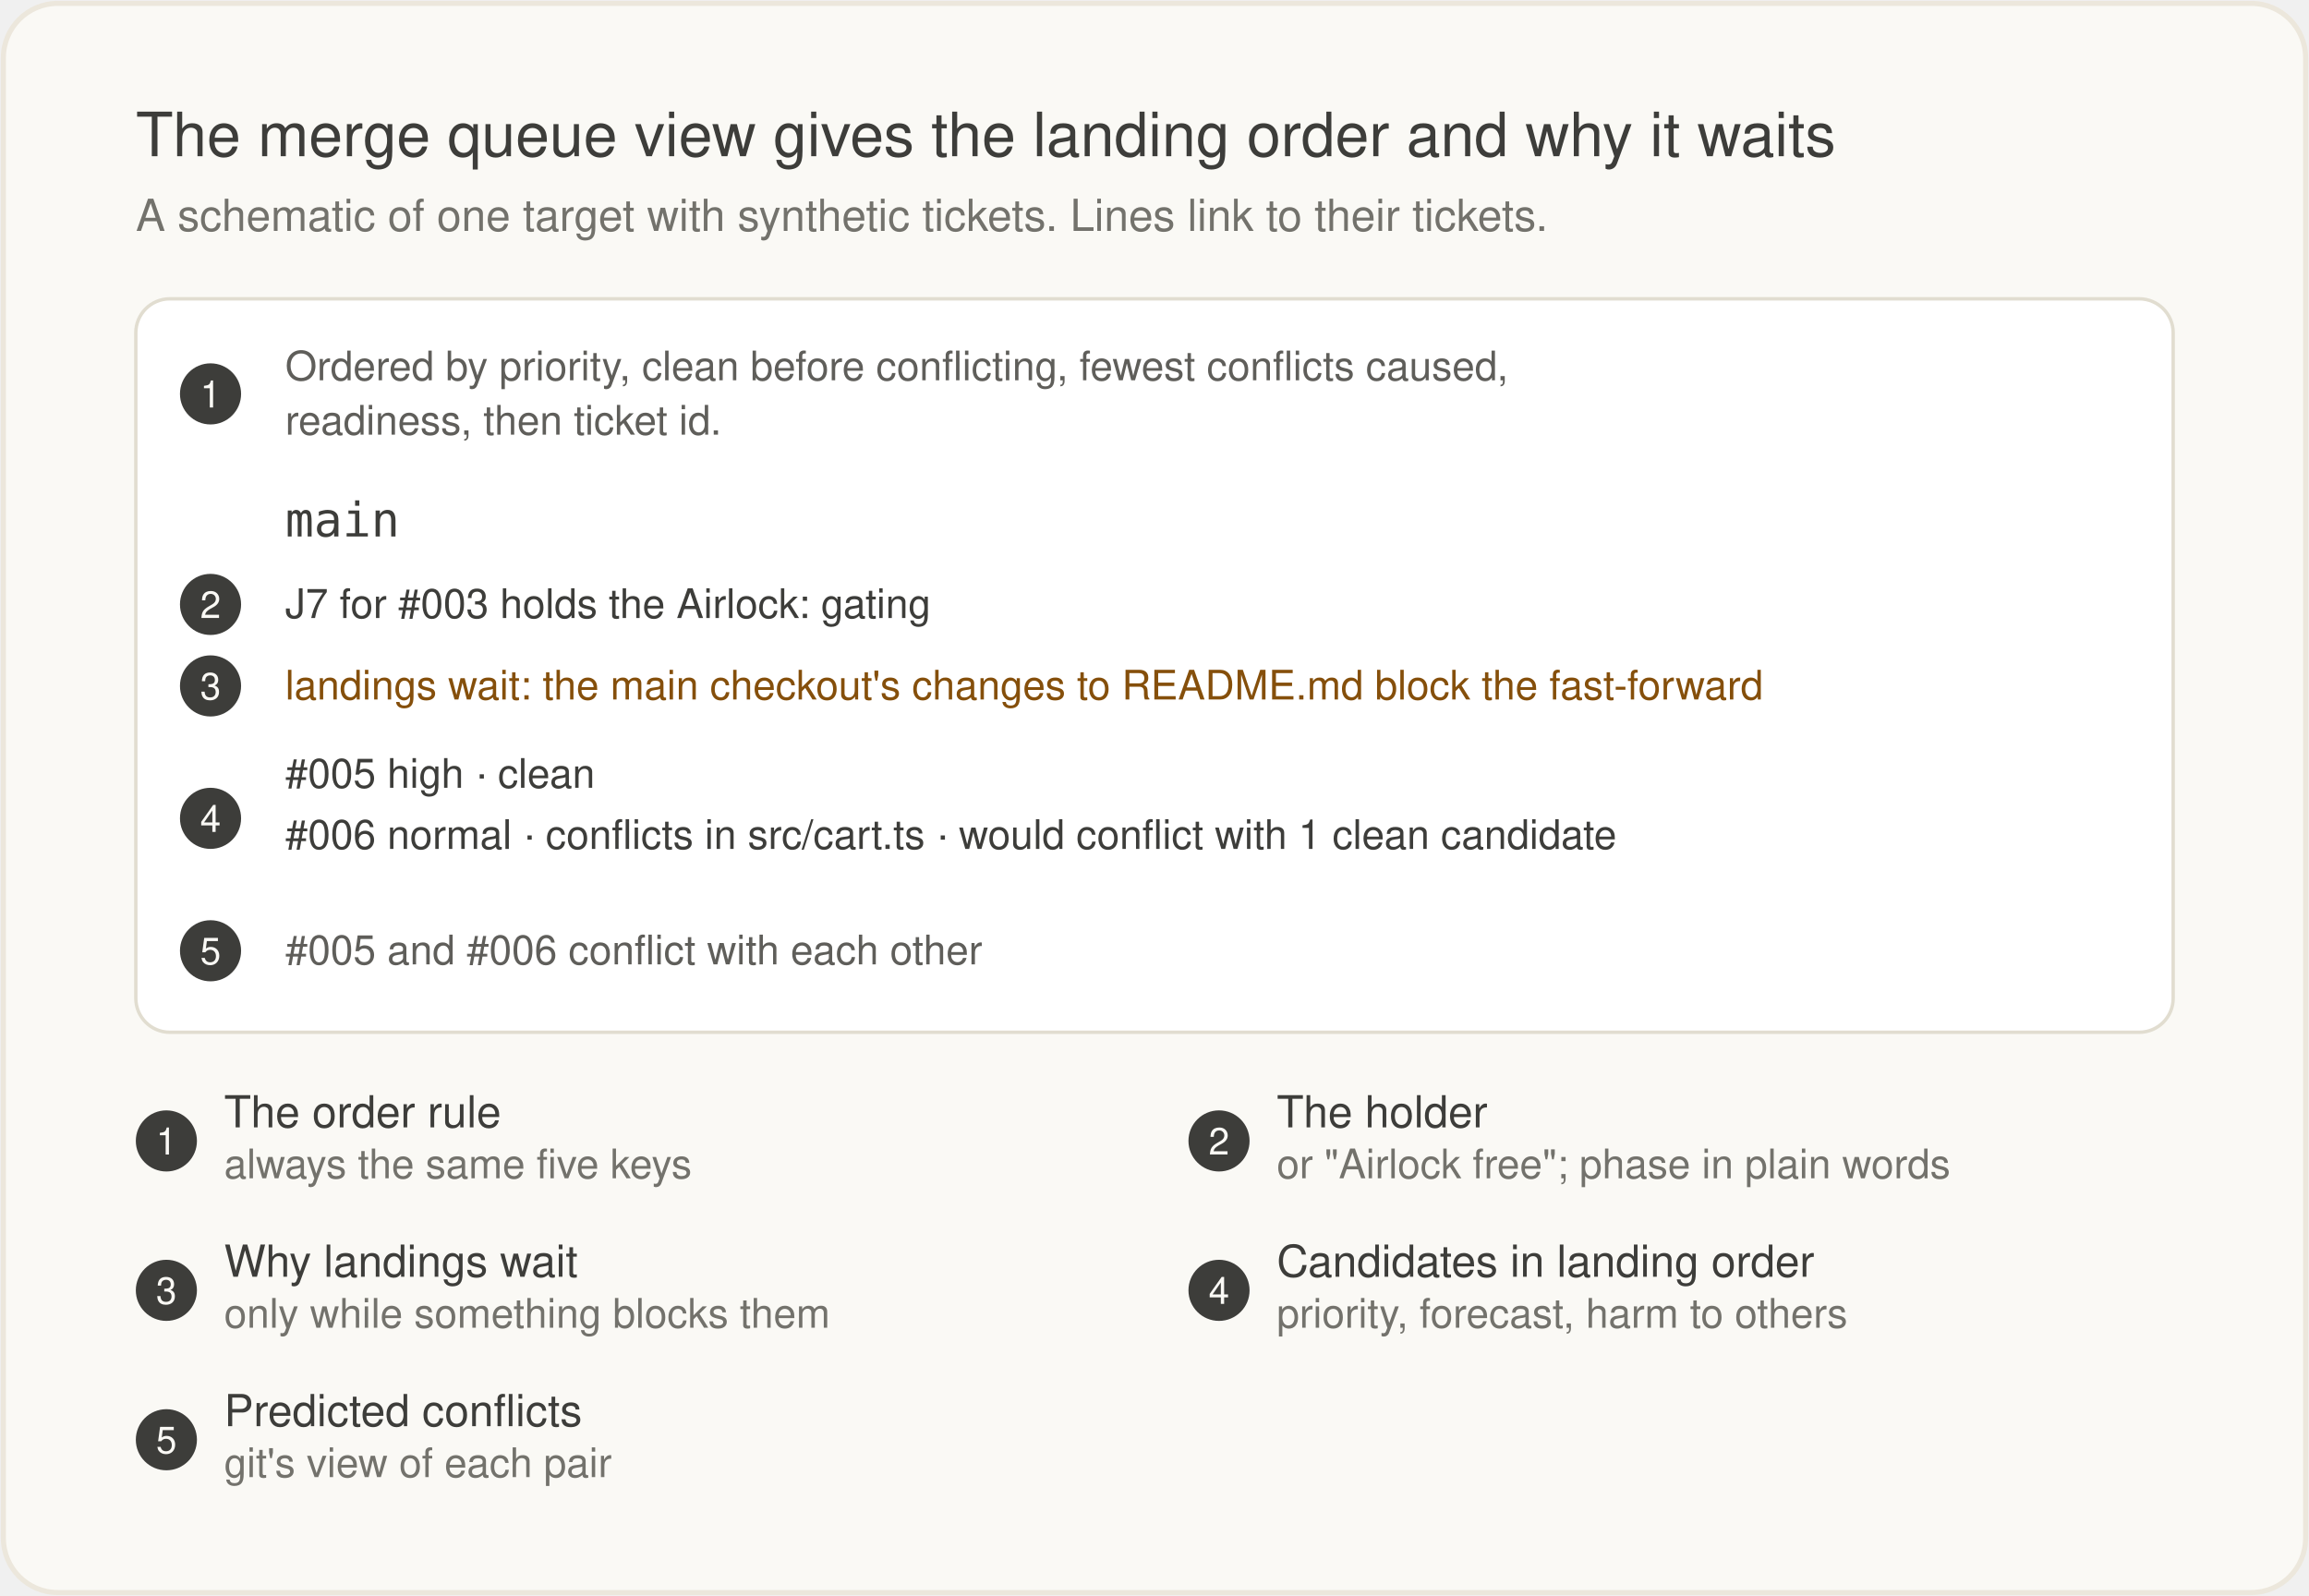
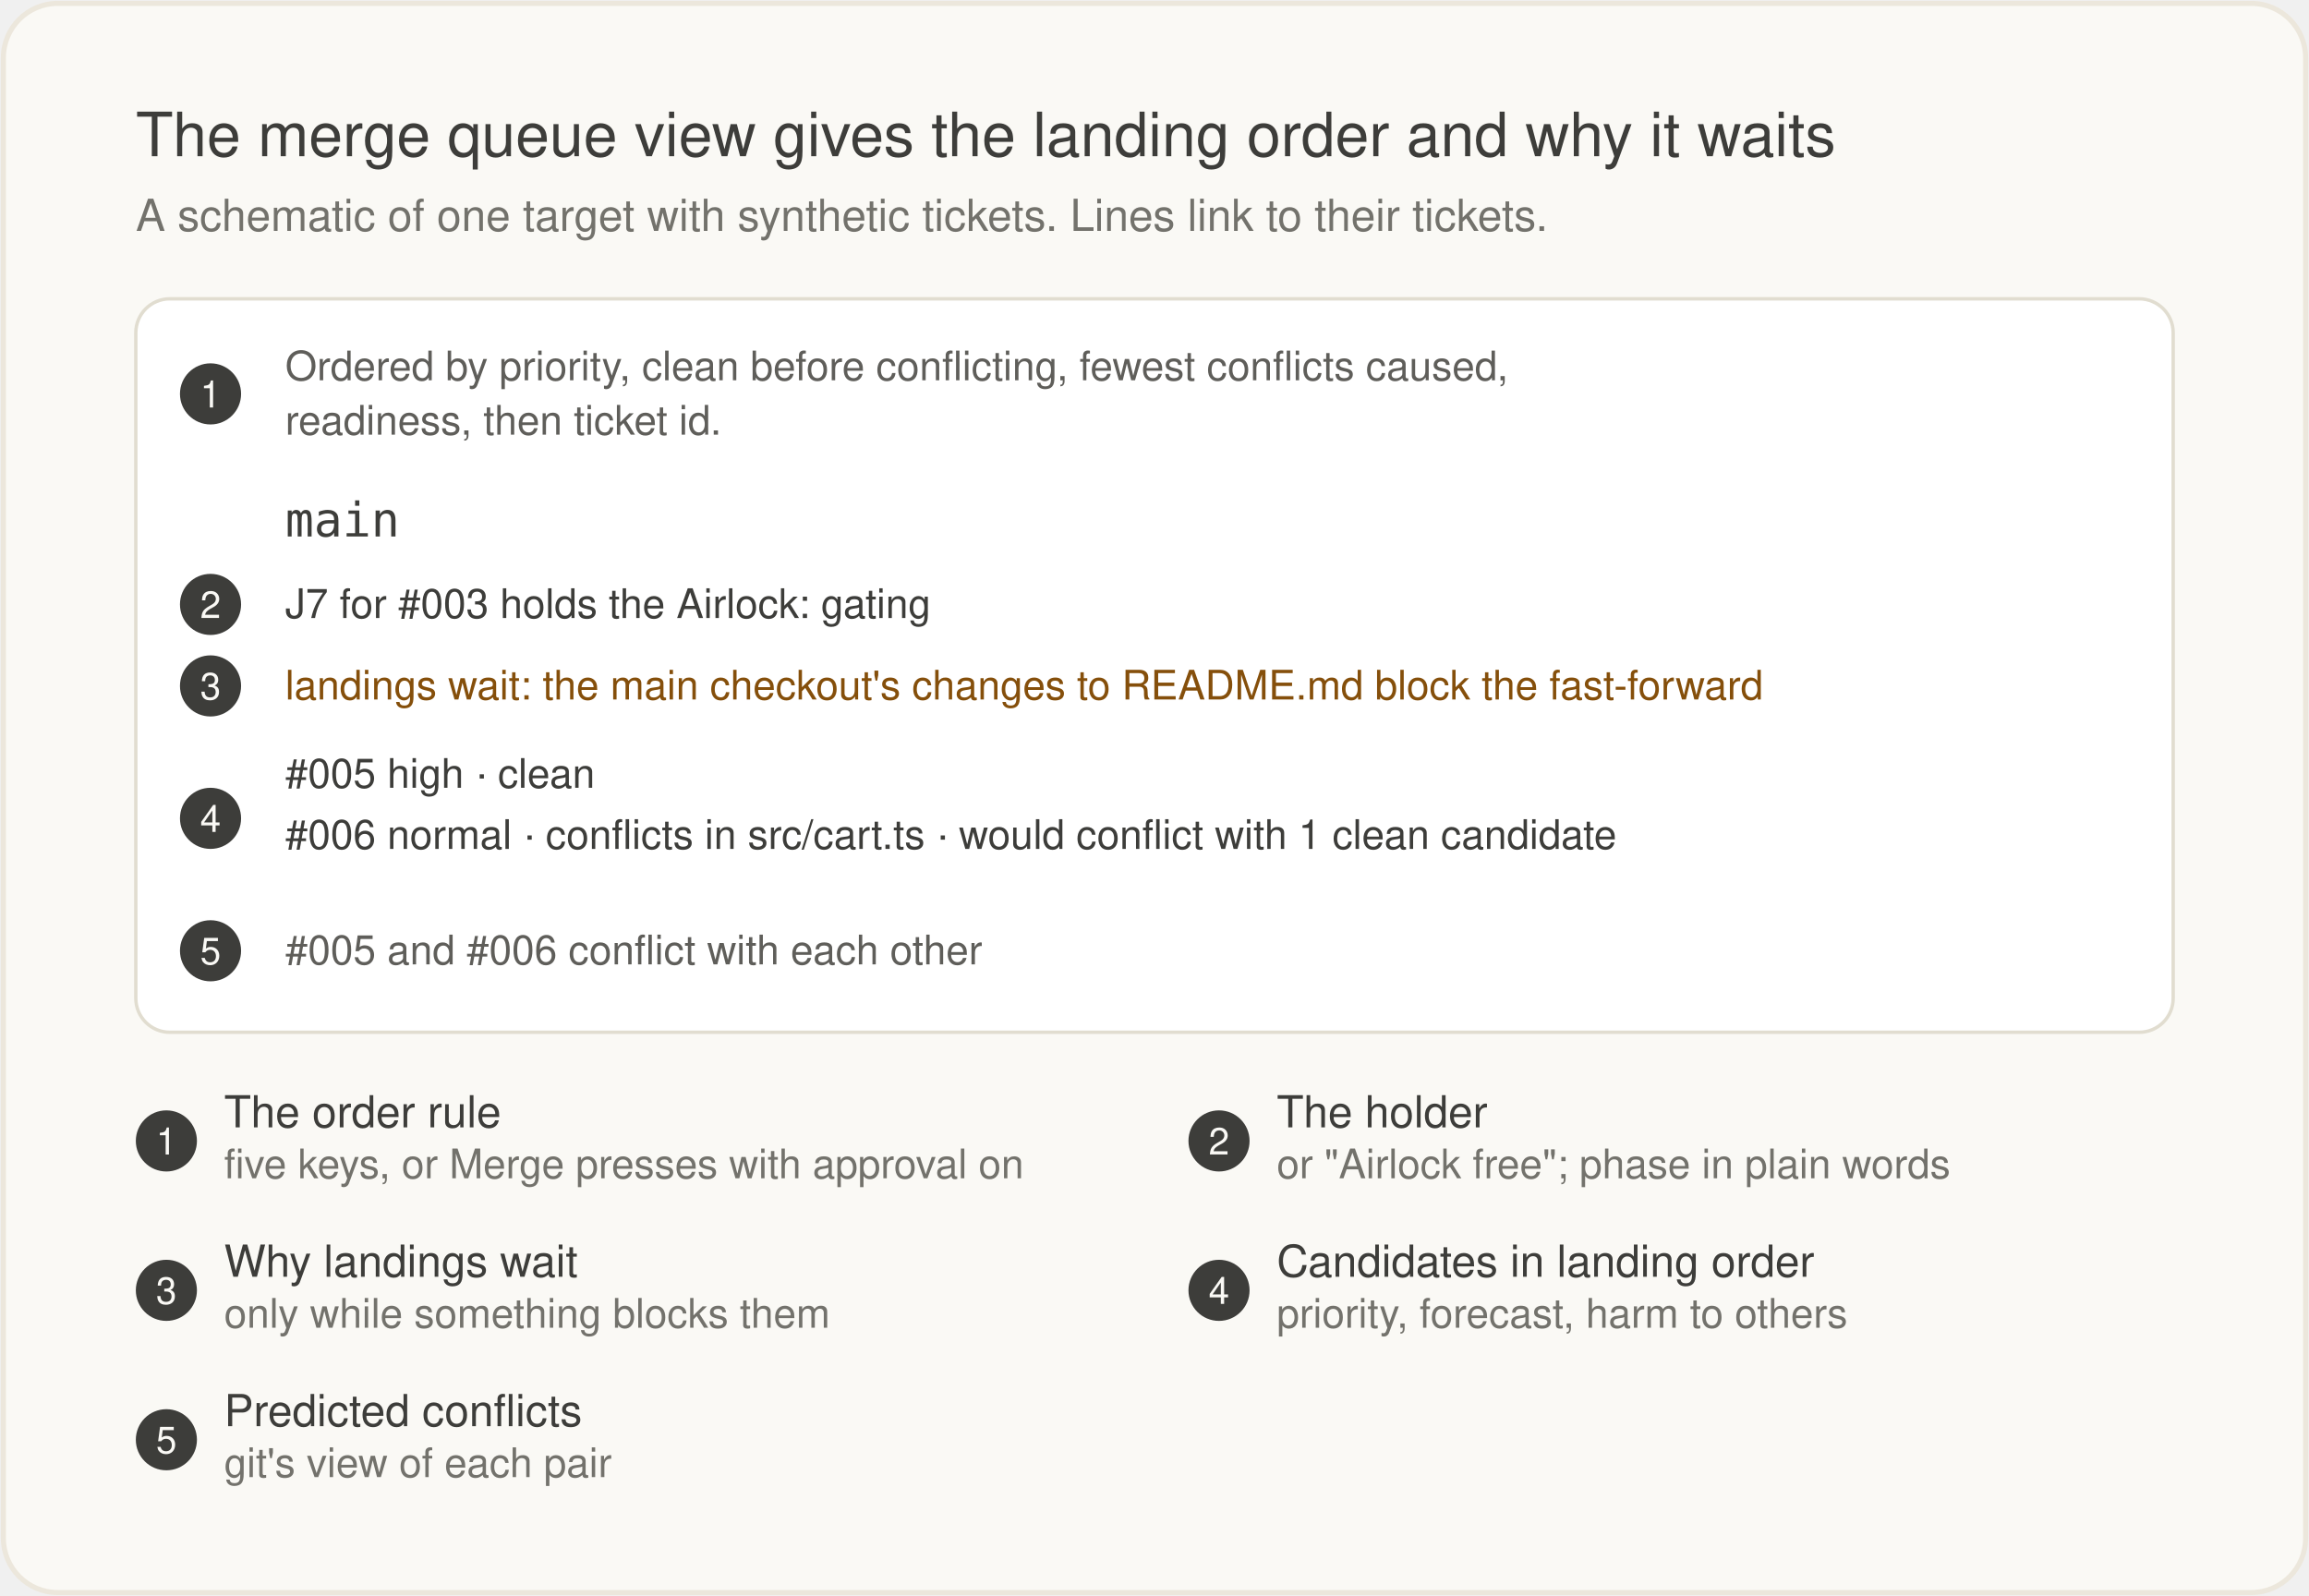
<svg xmlns="http://www.w3.org/2000/svg" width="680" height="470" viewBox="0 0 680 470" role="img" font-family="-apple-system,BlinkMacSystemFont,'Segoe UI',Helvetica,Arial,sans-serif">
  <defs>
    <marker id="ah" markerWidth="9" markerHeight="9" refX="6" refY="4.5" orient="auto">
      <path d="M0,0 L8,4.5 L0,9 z" fill="#73726c" />
    </marker>
  </defs>
  <rect x="1" y="1" width="678" height="468" rx="16" fill="#FAF9F5" stroke="#ECE7DC" stroke-width="1.5" />
  <text x="40" y="46" font-size="18" font-weight="500" fill="#3d3d3a">The merge queue view gives the landing order and why it waits</text>
  <text x="40" y="68" font-size="13" fill="#73726c">A schematic of one target with synthetic tickets. Lines link to their tickets.</text>
  <rect x="40" y="88" width="600" height="216" rx="10" fill="#FFFFFF" stroke="#E1DDD0" stroke-width="1" />
  <text x="84" y="112" font-size="12" fill="#5F5E5A">Ordered by priority, clean before conflicting, fewest conflicts caused,</text>
  <text x="84" y="128" font-size="12" fill="#5F5E5A">readiness, then ticket id.</text>
  <circle cx="62" cy="116" r="9" fill="#3d3d3a" />
  <text x="62" y="120" font-size="11" font-weight="500" fill="#FAF9F5" text-anchor="middle">1</text>
  <text x="84" y="158" font-size="14" font-weight="500" fill="#3d3d3a" font-family="ui-monospace,Menlo,Consolas,monospace">main</text>
  <text x="84" y="182" font-size="12" fill="#3d3d3a">J7 for #003 holds the Airlock: gating</text>
  <circle cx="62" cy="178" r="9" fill="#3d3d3a" />
  <text x="62" y="182" font-size="11" font-weight="500" fill="#FAF9F5" text-anchor="middle">2</text>
  <text x="84" y="206" font-size="12" fill="#854F0B">landings wait: the main checkout's changes to README.md block the fast-forward</text>
  <circle cx="62" cy="202" r="9" fill="#3d3d3a" />
  <text x="62" y="206" font-size="11" font-weight="500" fill="#FAF9F5" text-anchor="middle">3</text>
  <text x="84" y="232" font-size="12" fill="#3d3d3a">#005 high · clean</text>
  <text x="84" y="250" font-size="12" fill="#3d3d3a">#006 normal · conflicts in src/cart.ts · would conflict with 1 clean candidate</text>
  <circle cx="62" cy="241" r="9" fill="#3d3d3a" />
  <text x="62" y="245" font-size="11" font-weight="500" fill="#FAF9F5" text-anchor="middle">4</text>
  <text x="84" y="284" font-size="12" fill="#5F5E5A">#005 and #006 conflict with each other</text>
  <circle cx="62" cy="280" r="9" fill="#3d3d3a" />
  <text x="62" y="284" font-size="11" font-weight="500" fill="#FAF9F5" text-anchor="middle">5</text>
  <circle cx="49" cy="336" r="9" fill="#3d3d3a" />
  <text x="49" y="340" font-size="11" font-weight="500" fill="#FAF9F5" text-anchor="middle">1</text>
  <text x="66" y="332" font-size="13" font-weight="500" fill="#3d3d3a">The order rule</text>
-   <text x="66" y="347" font-size="12" fill="#73726c">always the same five keys</text>
+   <text x="66" y="347" font-size="12" fill="#73726c">five keys, or Merge presses with approval on</text>
  <circle cx="359" cy="336" r="9" fill="#3d3d3a" />
  <text x="359" y="340" font-size="11" font-weight="500" fill="#FAF9F5" text-anchor="middle">2</text>
  <text x="376" y="332" font-size="13" font-weight="500" fill="#3d3d3a">The holder</text>
  <text x="376" y="347" font-size="12" fill="#73726c">or "Airlock free"; phase in plain words</text>
  <circle cx="49" cy="380" r="9" fill="#3d3d3a" />
  <text x="49" y="384" font-size="11" font-weight="500" fill="#FAF9F5" text-anchor="middle">3</text>
  <text x="66" y="376" font-size="13" font-weight="500" fill="#3d3d3a">Why landings wait</text>
  <text x="66" y="391" font-size="12" fill="#73726c">only while something blocks them</text>
  <circle cx="359" cy="380" r="9" fill="#3d3d3a" />
  <text x="359" y="384" font-size="11" font-weight="500" fill="#FAF9F5" text-anchor="middle">4</text>
  <text x="376" y="376" font-size="13" font-weight="500" fill="#3d3d3a">Candidates in landing order</text>
  <text x="376" y="391" font-size="12" fill="#73726c">priority, forecast, harm to others</text>
  <circle cx="49" cy="424" r="9" fill="#3d3d3a" />
  <text x="49" y="428" font-size="11" font-weight="500" fill="#FAF9F5" text-anchor="middle">5</text>
  <text x="66" y="420" font-size="13" font-weight="500" fill="#3d3d3a">Predicted conflicts</text>
  <text x="66" y="435" font-size="12" fill="#73726c">git's view of each pair</text>
</svg>
